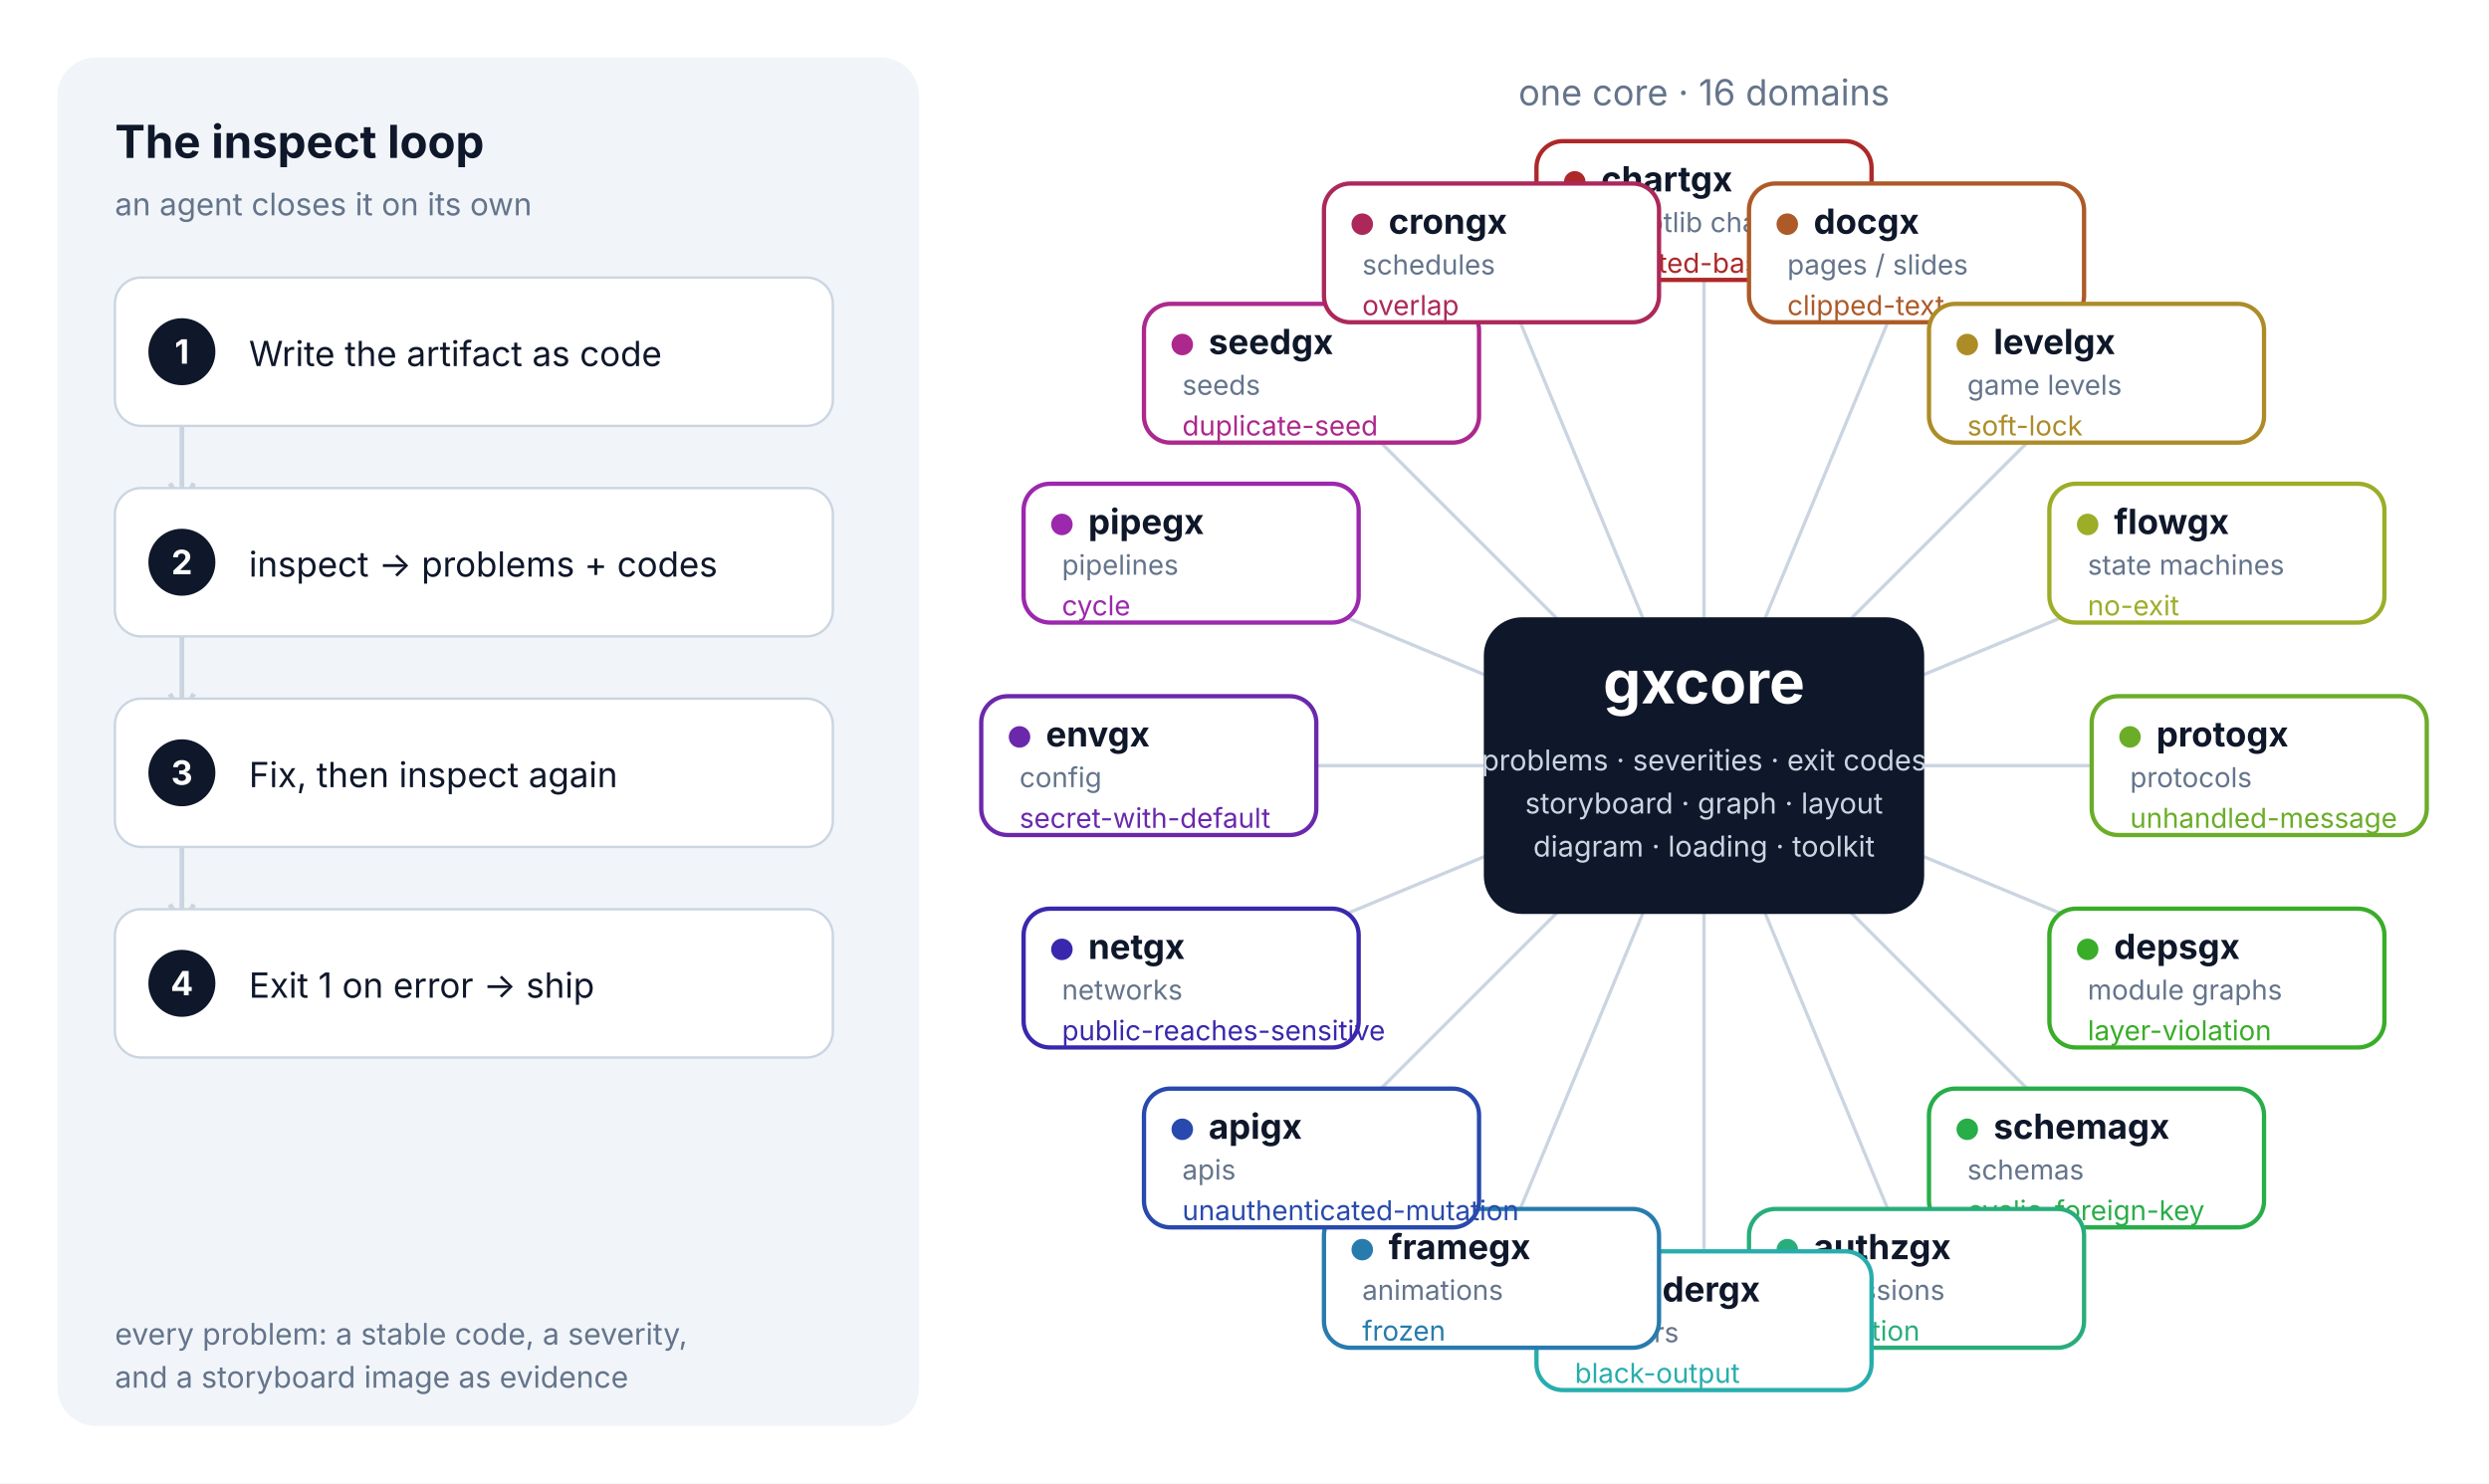
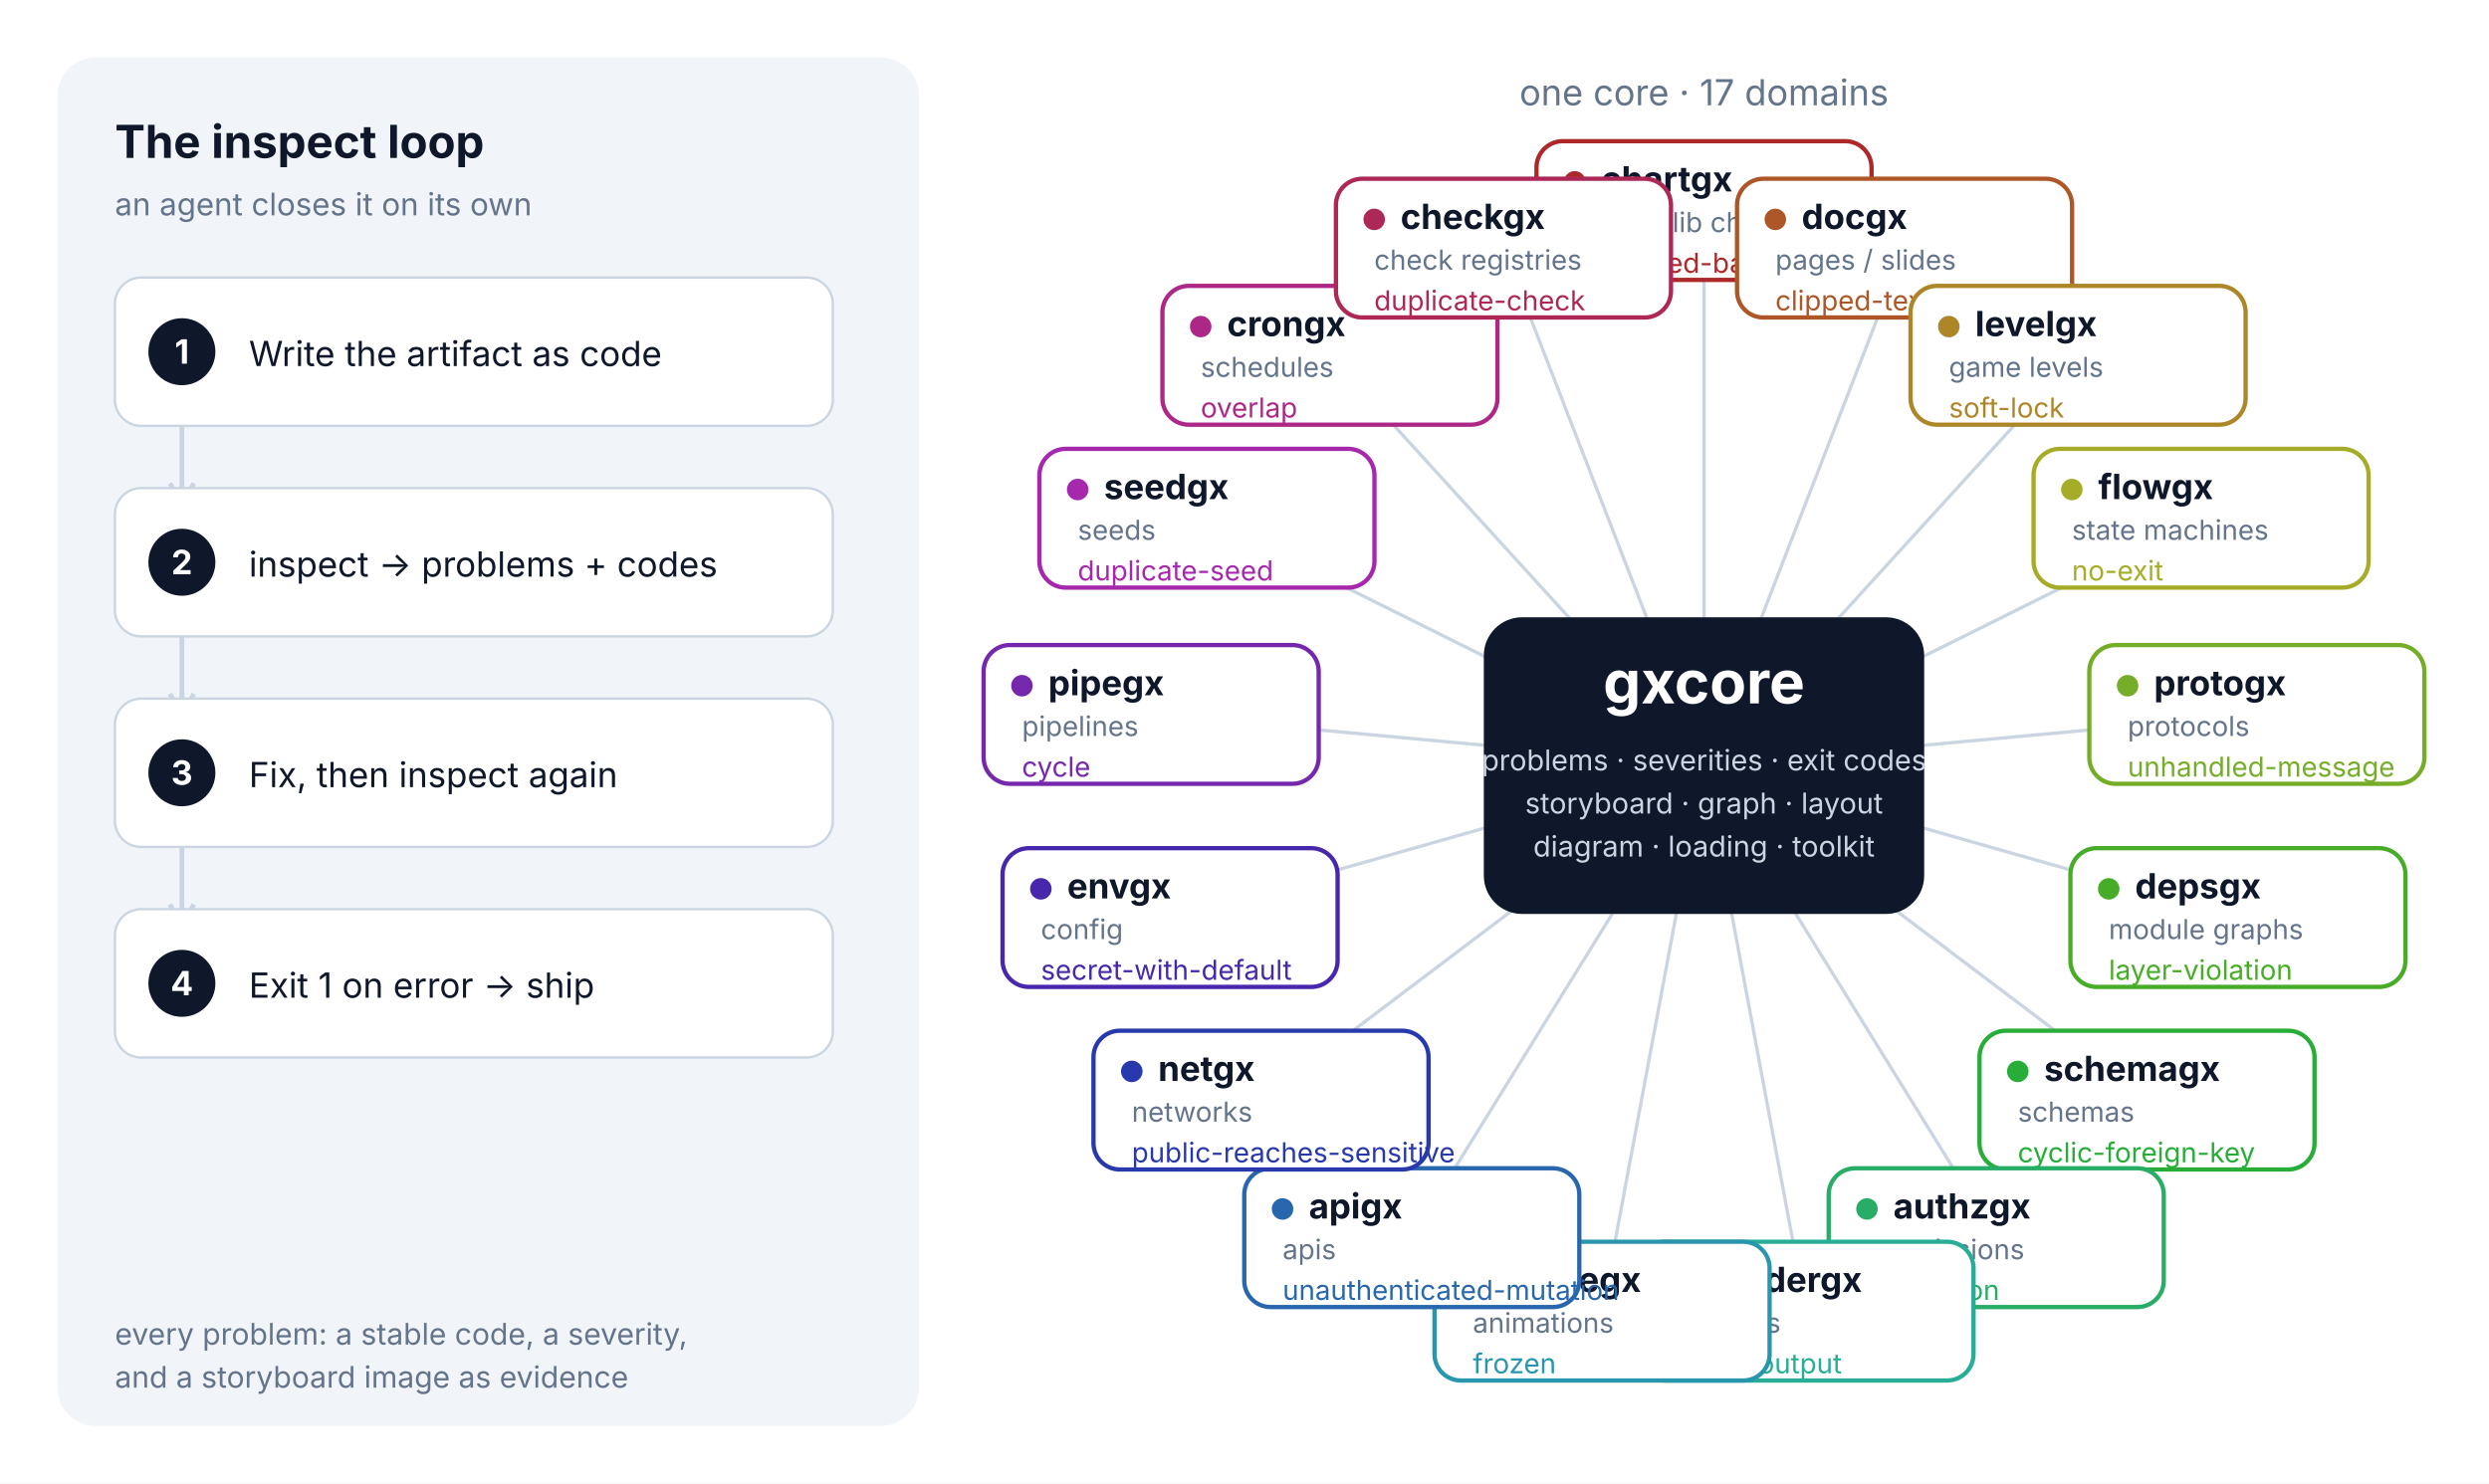
<svg xmlns="http://www.w3.org/2000/svg" width="1040" height="620" viewBox="0 0 1040 620" role="img" aria-labelledby="t d" font-family="Inter,Segoe UI,Helvetica,Arial,sans-serif">
  <rect width="1040" height="620" fill="#ffffff" />
  <rect x="24" y="24" width="360" height="572" rx="16" fill="#f1f5f9" />
  <text x="48" y="66" font-size="19" font-weight="700" fill="#0f172a">The inspect loop</text>
  <text x="48" y="90" font-size="13" fill="#64748b">an agent closes it on its own</text>
  <rect x="48" y="116.0" width="300" height="62" rx="11" fill="#ffffff" stroke="#cbd5e1" />
  <circle cx="76" cy="147.0" r="14" fill="#0f172a" />
  <text x="76" y="152.0" font-size="14" font-weight="700" fill="#ffffff" text-anchor="middle">1</text>
  <text x="104" y="153.0" font-size="14.5" fill="#0f172a">Write the artifact as code</text>
  <line x1="76" y1="178.0" x2="76" y2="204.0" stroke="#cbd5e1" stroke-width="2" />
  <path d="M71 202.0 L76 211.0 L81 202.0" fill="none" stroke="#cbd5e1" stroke-width="2" />
  <rect x="48" y="204.0" width="300" height="62" rx="11" fill="#ffffff" stroke="#cbd5e1" />
  <circle cx="76" cy="235.0" r="14" fill="#0f172a" />
  <text x="76" y="240.0" font-size="14" font-weight="700" fill="#ffffff" text-anchor="middle">2</text>
  <text x="104" y="241.0" font-size="14.5" fill="#0f172a">inspect → problems + codes</text>
  <line x1="76" y1="266.0" x2="76" y2="292.0" stroke="#cbd5e1" stroke-width="2" />
  <path d="M71 290.0 L76 299.0 L81 290.0" fill="none" stroke="#cbd5e1" stroke-width="2" />
  <rect x="48" y="292.0" width="300" height="62" rx="11" fill="#ffffff" stroke="#cbd5e1" />
  <circle cx="76" cy="323.0" r="14" fill="#0f172a" />
  <text x="76" y="328.0" font-size="14" font-weight="700" fill="#ffffff" text-anchor="middle">3</text>
  <text x="104" y="329.0" font-size="14.5" fill="#0f172a">Fix, then inspect again</text>
  <line x1="76" y1="354.0" x2="76" y2="380.0" stroke="#cbd5e1" stroke-width="2" />
  <path d="M71 378.0 L76 387.0 L81 378.0" fill="none" stroke="#cbd5e1" stroke-width="2" />
  <rect x="48" y="380.0" width="300" height="62" rx="11" fill="#ffffff" stroke="#cbd5e1" />
  <circle cx="76" cy="411.0" r="14" fill="#0f172a" />
  <text x="76" y="416.0" font-size="14" font-weight="700" fill="#ffffff" text-anchor="middle">4</text>
  <text x="104" y="417.0" font-size="14.5" fill="#0f172a">Exit 1 on error → ship</text>
  <text x="48" y="562" font-size="12.5" fill="#64748b">every problem: a stable code, a severity,</text>
  <text x="48" y="580" font-size="12.5" fill="#64748b">and a storyboard image as evidence</text>
-   <text x="712" y="44" font-size="15" fill="#64748b" text-anchor="middle">one core · 16 domains</text>
+   <text x="712" y="44" font-size="15" fill="#64748b" text-anchor="middle">one core · 17 domains</text>
  <line x1="712.0" y1="320.0" x2="712.0" y2="88.0" stroke="#cbd5e1" stroke-width="1.4" />
-   <line x1="712.0" y1="320.0" x2="800.8" y2="105.7" stroke="#cbd5e1" stroke-width="1.4" />
-   <line x1="712.0" y1="320.0" x2="876.0" y2="156.0" stroke="#cbd5e1" stroke-width="1.4" />
-   <line x1="712.0" y1="320.0" x2="926.3" y2="231.2" stroke="#cbd5e1" stroke-width="1.4" />
-   <line x1="712.0" y1="320.0" x2="944.0" y2="320.0" stroke="#cbd5e1" stroke-width="1.4" />
-   <line x1="712.0" y1="320.0" x2="926.3" y2="408.8" stroke="#cbd5e1" stroke-width="1.4" />
-   <line x1="712.0" y1="320.0" x2="876.0" y2="484.0" stroke="#cbd5e1" stroke-width="1.4" />
-   <line x1="712.0" y1="320.0" x2="800.8" y2="534.3" stroke="#cbd5e1" stroke-width="1.4" />
-   <line x1="712.0" y1="320.0" x2="712.0" y2="552.0" stroke="#cbd5e1" stroke-width="1.4" />
-   <line x1="712.0" y1="320.0" x2="623.2" y2="534.3" stroke="#cbd5e1" stroke-width="1.4" />
-   <line x1="712.0" y1="320.0" x2="548.0" y2="484.0" stroke="#cbd5e1" stroke-width="1.4" />
-   <line x1="712.0" y1="320.0" x2="497.7" y2="408.8" stroke="#cbd5e1" stroke-width="1.4" />
-   <line x1="712.0" y1="320.0" x2="480.0" y2="320.0" stroke="#cbd5e1" stroke-width="1.4" />
-   <line x1="712.0" y1="320.0" x2="497.7" y2="231.2" stroke="#cbd5e1" stroke-width="1.4" />
-   <line x1="712.0" y1="320.0" x2="548.0" y2="156.0" stroke="#cbd5e1" stroke-width="1.4" />
-   <line x1="712.0" y1="320.0" x2="623.2" y2="105.7" stroke="#cbd5e1" stroke-width="1.4" />
+   <line x1="712.0" y1="320.0" x2="795.8" y2="103.7" stroke="#cbd5e1" stroke-width="1.4" />
+   <line x1="712.0" y1="320.0" x2="868.3" y2="148.5" stroke="#cbd5e1" stroke-width="1.4" />
+   <line x1="712.0" y1="320.0" x2="919.7" y2="216.6" stroke="#cbd5e1" stroke-width="1.4" />
+   <line x1="712.0" y1="320.0" x2="943.0" y2="298.6" stroke="#cbd5e1" stroke-width="1.4" />
+   <line x1="712.0" y1="320.0" x2="935.1" y2="383.5" stroke="#cbd5e1" stroke-width="1.4" />
+   <line x1="712.0" y1="320.0" x2="897.1" y2="459.8" stroke="#cbd5e1" stroke-width="1.4" />
+   <line x1="712.0" y1="320.0" x2="834.1" y2="517.3" stroke="#cbd5e1" stroke-width="1.4" />
+   <line x1="712.0" y1="320.0" x2="754.6" y2="548.0" stroke="#cbd5e1" stroke-width="1.4" />
+   <line x1="712.0" y1="320.0" x2="669.4" y2="548.0" stroke="#cbd5e1" stroke-width="1.4" />
+   <line x1="712.0" y1="320.0" x2="589.9" y2="517.3" stroke="#cbd5e1" stroke-width="1.4" />
+   <line x1="712.0" y1="320.0" x2="526.9" y2="459.8" stroke="#cbd5e1" stroke-width="1.4" />
+   <line x1="712.0" y1="320.0" x2="488.9" y2="383.5" stroke="#cbd5e1" stroke-width="1.4" />
+   <line x1="712.0" y1="320.0" x2="481.0" y2="298.6" stroke="#cbd5e1" stroke-width="1.4" />
+   <line x1="712.0" y1="320.0" x2="504.3" y2="216.6" stroke="#cbd5e1" stroke-width="1.4" />
+   <line x1="712.0" y1="320.0" x2="555.7" y2="148.5" stroke="#cbd5e1" stroke-width="1.4" />
+   <line x1="712.0" y1="320.0" x2="628.2" y2="103.7" stroke="#cbd5e1" stroke-width="1.4" />
  <rect x="620" y="258" width="184" height="124" rx="16" fill="#0f172a" />
  <text x="712" y="294" font-size="25" font-weight="700" fill="#ffffff" text-anchor="middle">gxcore</text>
  <text x="712" y="322" font-size="12" fill="#cbd5e1" text-anchor="middle">problems · severities · exit codes</text>
  <text x="712" y="340" font-size="12" fill="#cbd5e1" text-anchor="middle">storyboard · graph · layout</text>
  <text x="712" y="358" font-size="12" fill="#cbd5e1" text-anchor="middle">diagram · loading · toolkit</text>
  <rect x="642.0" y="59.0" width="140.0" height="58.0" rx="11" fill="#ffffff" stroke="#ad2828" stroke-width="1.8" />
  <circle cx="658.0" cy="76.0" r="4.5" fill="#ad2828" />
  <text x="669.0" y="80.0" font-size="14.5" font-weight="700" fill="#0f172a">chartgx</text>
  <text x="658.0" y="97.0" font-size="11.5" fill="#64748b">matplotlib charts</text>
  <text x="658.0" y="114.0" font-size="11.5" fill="#ad2828">truncated-baseline</text>
-   <rect x="730.8" y="76.7" width="140.0" height="58.0" rx="11" fill="#ffffff" stroke="#ad5a28" stroke-width="1.8" />
-   <circle cx="746.8" cy="93.7" r="4.5" fill="#ad5a28" />
-   <text x="757.8" y="97.7" font-size="14.5" font-weight="700" fill="#0f172a">docgx</text>
-   <text x="746.8" y="114.7" font-size="11.5" fill="#64748b">pages / slides</text>
-   <text x="746.8" y="131.7" font-size="11.5" fill="#ad5a28">clipped-text</text>
-   <rect x="806.0" y="127.0" width="140.0" height="58.0" rx="11" fill="#ffffff" stroke="#ad8c28" stroke-width="1.8" />
-   <circle cx="822.0" cy="144.0" r="4.5" fill="#ad8c28" />
-   <text x="833.0" y="148.0" font-size="14.5" font-weight="700" fill="#0f172a">levelgx</text>
-   <text x="822.0" y="165.0" font-size="11.5" fill="#64748b">game levels</text>
-   <text x="822.0" y="182.0" font-size="11.5" fill="#ad8c28">soft-lock</text>
-   <rect x="856.3" y="202.2" width="140.0" height="58.0" rx="11" fill="#ffffff" stroke="#9cad28" stroke-width="1.8" />
-   <circle cx="872.3" cy="219.2" r="4.5" fill="#9cad28" />
-   <text x="883.3" y="223.2" font-size="14.5" font-weight="700" fill="#0f172a">flowgx</text>
-   <text x="872.3" y="240.2" font-size="11.5" fill="#64748b">state machines</text>
-   <text x="872.3" y="257.2" font-size="11.5" fill="#9cad28">no-exit</text>
-   <rect x="874.0" y="291.0" width="140.0" height="58.0" rx="11" fill="#ffffff" stroke="#6bad28" stroke-width="1.8" />
-   <circle cx="890.0" cy="308.0" r="4.5" fill="#6bad28" />
-   <text x="901.0" y="312.0" font-size="14.5" font-weight="700" fill="#0f172a">protogx</text>
-   <text x="890.0" y="329.0" font-size="11.5" fill="#64748b">protocols</text>
-   <text x="890.0" y="346.0" font-size="11.5" fill="#6bad28">unhandled-message</text>
-   <rect x="856.3" y="379.8" width="140.0" height="58.0" rx="11" fill="#ffffff" stroke="#39ad28" stroke-width="1.8" />
-   <circle cx="872.3" cy="396.8" r="4.5" fill="#39ad28" />
-   <text x="883.3" y="400.8" font-size="14.5" font-weight="700" fill="#0f172a">depsgx</text>
-   <text x="872.3" y="417.8" font-size="11.5" fill="#64748b">module graphs</text>
-   <text x="872.3" y="434.8" font-size="11.5" fill="#39ad28">layer-violation</text>
-   <rect x="806.0" y="455.0" width="140.0" height="58.0" rx="11" fill="#ffffff" stroke="#28ad49" stroke-width="1.8" />
-   <circle cx="822.0" cy="472.0" r="4.5" fill="#28ad49" />
-   <text x="833.0" y="476.0" font-size="14.5" font-weight="700" fill="#0f172a">schemagx</text>
-   <text x="822.0" y="493.0" font-size="11.5" fill="#64748b">schemas</text>
-   <text x="822.0" y="510.0" font-size="11.5" fill="#28ad49">cyclic-foreign-key</text>
-   <rect x="730.8" y="505.3" width="140.0" height="58.0" rx="11" fill="#ffffff" stroke="#28ad7b" stroke-width="1.8" />
-   <circle cx="746.8" cy="522.3" r="4.5" fill="#28ad7b" />
-   <text x="757.8" y="526.3" font-size="14.5" font-weight="700" fill="#0f172a">authzgx</text>
-   <text x="746.8" y="543.3" font-size="11.5" fill="#64748b">permissions</text>
-   <text x="746.8" y="560.3" font-size="11.5" fill="#28ad7b">escalation</text>
-   <rect x="642.0" y="523.0" width="140.0" height="58.0" rx="11" fill="#ffffff" stroke="#28adad" stroke-width="1.8" />
-   <circle cx="658.0" cy="540.0" r="4.5" fill="#28adad" />
-   <text x="669.0" y="544.0" font-size="14.5" font-weight="700" fill="#0f172a">shadergx</text>
-   <text x="658.0" y="561.0" font-size="11.5" fill="#64748b">shaders</text>
-   <text x="658.0" y="578.0" font-size="11.5" fill="#28adad">black-output</text>
-   <rect x="553.2" y="505.3" width="140.0" height="58.0" rx="11" fill="#ffffff" stroke="#287bad" stroke-width="1.8" />
-   <circle cx="569.2" cy="522.3" r="4.5" fill="#287bad" />
-   <text x="580.2" y="526.3" font-size="14.5" font-weight="700" fill="#0f172a">framegx</text>
-   <text x="569.2" y="543.3" font-size="11.5" fill="#64748b">animations</text>
-   <text x="569.2" y="560.3" font-size="11.5" fill="#287bad">frozen</text>
-   <rect x="478.0" y="455.0" width="140.0" height="58.0" rx="11" fill="#ffffff" stroke="#2849ad" stroke-width="1.8" />
-   <circle cx="494.0" cy="472.0" r="4.5" fill="#2849ad" />
-   <text x="505.0" y="476.0" font-size="14.5" font-weight="700" fill="#0f172a">apigx</text>
-   <text x="494.0" y="493.0" font-size="11.5" fill="#64748b">apis</text>
-   <text x="494.0" y="510.0" font-size="11.5" fill="#2849ad">unauthenticated-mutation</text>
-   <rect x="427.7" y="379.8" width="140.0" height="58.0" rx="11" fill="#ffffff" stroke="#3928ad" stroke-width="1.8" />
-   <circle cx="443.7" cy="396.8" r="4.5" fill="#3928ad" />
-   <text x="454.7" y="400.8" font-size="14.5" font-weight="700" fill="#0f172a">netgx</text>
-   <text x="443.7" y="417.8" font-size="11.5" fill="#64748b">networks</text>
-   <text x="443.7" y="434.8" font-size="11.5" fill="#3928ad">public-reaches-sensitive</text>
-   <rect x="410.0" y="291.0" width="140.0" height="58.0" rx="11" fill="#ffffff" stroke="#6b28ad" stroke-width="1.8" />
-   <circle cx="426.0" cy="308.0" r="4.5" fill="#6b28ad" />
-   <text x="437.0" y="312.0" font-size="14.5" font-weight="700" fill="#0f172a">envgx</text>
-   <text x="426.0" y="329.0" font-size="11.5" fill="#64748b">config</text>
-   <text x="426.0" y="346.0" font-size="11.5" fill="#6b28ad">secret-with-default</text>
-   <rect x="427.7" y="202.2" width="140.0" height="58.0" rx="11" fill="#ffffff" stroke="#9c28ad" stroke-width="1.8" />
-   <circle cx="443.7" cy="219.2" r="4.5" fill="#9c28ad" />
-   <text x="454.7" y="223.2" font-size="14.5" font-weight="700" fill="#0f172a">pipegx</text>
-   <text x="443.7" y="240.2" font-size="11.5" fill="#64748b">pipelines</text>
-   <text x="443.7" y="257.2" font-size="11.5" fill="#9c28ad">cycle</text>
-   <rect x="478.0" y="127.0" width="140.0" height="58.0" rx="11" fill="#ffffff" stroke="#ad288c" stroke-width="1.8" />
-   <circle cx="494.0" cy="144.0" r="4.5" fill="#ad288c" />
-   <text x="505.0" y="148.0" font-size="14.5" font-weight="700" fill="#0f172a">seedgx</text>
-   <text x="494.0" y="165.0" font-size="11.5" fill="#64748b">seeds</text>
-   <text x="494.0" y="182.0" font-size="11.5" fill="#ad288c">duplicate-seed</text>
-   <rect x="553.2" y="76.7" width="140.0" height="58.0" rx="11" fill="#ffffff" stroke="#ad285a" stroke-width="1.8" />
-   <circle cx="569.2" cy="93.7" r="4.5" fill="#ad285a" />
-   <text x="580.2" y="97.7" font-size="14.5" font-weight="700" fill="#0f172a">crongx</text>
-   <text x="569.2" y="114.7" font-size="11.5" fill="#64748b">schedules</text>
-   <text x="569.2" y="131.7" font-size="11.5" fill="#ad285a">overlap</text>
+   <rect x="725.8" y="74.7" width="140.0" height="58.0" rx="11" fill="#ffffff" stroke="#ad5728" stroke-width="1.8" />
+   <circle cx="741.8" cy="91.7" r="4.5" fill="#ad5728" />
+   <text x="752.8" y="95.7" font-size="14.5" font-weight="700" fill="#0f172a">docgx</text>
+   <text x="741.8" y="112.7" font-size="11.5" fill="#64748b">pages / slides</text>
+   <text x="741.8" y="129.7" font-size="11.5" fill="#ad5728">clipped-text</text>
+   <rect x="798.3" y="119.5" width="140.0" height="58.0" rx="11" fill="#ffffff" stroke="#ad8628" stroke-width="1.8" />
+   <circle cx="814.3" cy="136.5" r="4.5" fill="#ad8628" />
+   <text x="825.3" y="140.5" font-size="14.5" font-weight="700" fill="#0f172a">levelgx</text>
+   <text x="814.3" y="157.5" font-size="11.5" fill="#64748b">game levels</text>
+   <text x="814.3" y="174.5" font-size="11.5" fill="#ad8628">soft-lock</text>
+   <rect x="849.7" y="187.6" width="140.0" height="58.0" rx="11" fill="#ffffff" stroke="#a5ad28" stroke-width="1.8" />
+   <circle cx="865.7" cy="204.6" r="4.5" fill="#a5ad28" />
+   <text x="876.7" y="208.6" font-size="14.5" font-weight="700" fill="#0f172a">flowgx</text>
+   <text x="865.7" y="225.6" font-size="11.5" fill="#64748b">state machines</text>
+   <text x="865.7" y="242.6" font-size="11.5" fill="#a5ad28">no-exit</text>
+   <rect x="873.0" y="269.6" width="140.0" height="58.0" rx="11" fill="#ffffff" stroke="#76ad28" stroke-width="1.8" />
+   <circle cx="889.0" cy="286.6" r="4.5" fill="#76ad28" />
+   <text x="900.0" y="290.6" font-size="14.5" font-weight="700" fill="#0f172a">protogx</text>
+   <text x="889.0" y="307.6" font-size="11.5" fill="#64748b">protocols</text>
+   <text x="889.0" y="324.6" font-size="11.5" fill="#76ad28">unhandled-message</text>
+   <rect x="865.1" y="354.5" width="140.0" height="58.0" rx="11" fill="#ffffff" stroke="#47ad28" stroke-width="1.8" />
+   <circle cx="881.1" cy="371.5" r="4.5" fill="#47ad28" />
+   <text x="892.1" y="375.5" font-size="14.5" font-weight="700" fill="#0f172a">depsgx</text>
+   <text x="881.1" y="392.5" font-size="11.5" fill="#64748b">module graphs</text>
+   <text x="881.1" y="409.5" font-size="11.5" fill="#47ad28">layer-violation</text>
+   <rect x="827.1" y="430.8" width="140.0" height="58.0" rx="11" fill="#ffffff" stroke="#28ad38" stroke-width="1.8" />
+   <circle cx="843.1" cy="447.8" r="4.5" fill="#28ad38" />
+   <text x="854.1" y="451.8" font-size="14.5" font-weight="700" fill="#0f172a">schemagx</text>
+   <text x="843.1" y="468.8" font-size="11.5" fill="#64748b">schemas</text>
+   <text x="843.1" y="485.8" font-size="11.5" fill="#28ad38">cyclic-foreign-key</text>
+   <rect x="764.1" y="488.3" width="140.0" height="58.0" rx="11" fill="#ffffff" stroke="#28ad67" stroke-width="1.8" />
+   <circle cx="780.1" cy="505.3" r="4.5" fill="#28ad67" />
+   <text x="791.1" y="509.3" font-size="14.5" font-weight="700" fill="#0f172a">authzgx</text>
+   <text x="780.1" y="526.3" font-size="11.5" fill="#64748b">permissions</text>
+   <text x="780.1" y="543.3" font-size="11.5" fill="#28ad67">escalation</text>
+   <rect x="684.6" y="519.0" width="140.0" height="58.0" rx="11" fill="#ffffff" stroke="#28ad96" stroke-width="1.8" />
+   <circle cx="700.6" cy="536.0" r="4.5" fill="#28ad96" />
+   <text x="711.6" y="540.0" font-size="14.5" font-weight="700" fill="#0f172a">shadergx</text>
+   <text x="700.6" y="557.0" font-size="11.5" fill="#64748b">shaders</text>
+   <text x="700.6" y="574.0" font-size="11.5" fill="#28ad96">black-output</text>
+   <rect x="599.4" y="519.0" width="140.0" height="58.0" rx="11" fill="#ffffff" stroke="#2896ad" stroke-width="1.8" />
+   <circle cx="615.4" cy="536.0" r="4.5" fill="#2896ad" />
+   <text x="626.4" y="540.0" font-size="14.5" font-weight="700" fill="#0f172a">framegx</text>
+   <text x="615.4" y="557.0" font-size="11.5" fill="#64748b">animations</text>
+   <text x="615.4" y="574.0" font-size="11.5" fill="#2896ad">frozen</text>
+   <rect x="519.9" y="488.3" width="140.0" height="58.0" rx="11" fill="#ffffff" stroke="#2867ad" stroke-width="1.8" />
+   <circle cx="535.9" cy="505.3" r="4.5" fill="#2867ad" />
+   <text x="546.9" y="509.3" font-size="14.5" font-weight="700" fill="#0f172a">apigx</text>
+   <text x="535.9" y="526.3" font-size="11.5" fill="#64748b">apis</text>
+   <text x="535.9" y="543.3" font-size="11.5" fill="#2867ad">unauthenticated-mutation</text>
+   <rect x="456.9" y="430.8" width="140.0" height="58.0" rx="11" fill="#ffffff" stroke="#2838ad" stroke-width="1.8" />
+   <circle cx="472.9" cy="447.8" r="4.5" fill="#2838ad" />
+   <text x="483.9" y="451.8" font-size="14.5" font-weight="700" fill="#0f172a">netgx</text>
+   <text x="472.9" y="468.8" font-size="11.5" fill="#64748b">networks</text>
+   <text x="472.9" y="485.8" font-size="11.5" fill="#2838ad">public-reaches-sensitive</text>
+   <rect x="418.9" y="354.5" width="140.0" height="58.0" rx="11" fill="#ffffff" stroke="#4728ad" stroke-width="1.8" />
+   <circle cx="434.9" cy="371.5" r="4.5" fill="#4728ad" />
+   <text x="445.9" y="375.5" font-size="14.5" font-weight="700" fill="#0f172a">envgx</text>
+   <text x="434.9" y="392.5" font-size="11.5" fill="#64748b">config</text>
+   <text x="434.9" y="409.5" font-size="11.5" fill="#4728ad">secret-with-default</text>
+   <rect x="411.0" y="269.6" width="140.0" height="58.0" rx="11" fill="#ffffff" stroke="#7628ad" stroke-width="1.8" />
+   <circle cx="427.0" cy="286.6" r="4.5" fill="#7628ad" />
+   <text x="438.0" y="290.6" font-size="14.5" font-weight="700" fill="#0f172a">pipegx</text>
+   <text x="427.0" y="307.6" font-size="11.5" fill="#64748b">pipelines</text>
+   <text x="427.0" y="324.6" font-size="11.5" fill="#7628ad">cycle</text>
+   <rect x="434.3" y="187.6" width="140.0" height="58.0" rx="11" fill="#ffffff" stroke="#a528ad" stroke-width="1.8" />
+   <circle cx="450.3" cy="204.6" r="4.5" fill="#a528ad" />
+   <text x="461.3" y="208.6" font-size="14.5" font-weight="700" fill="#0f172a">seedgx</text>
+   <text x="450.3" y="225.6" font-size="11.5" fill="#64748b">seeds</text>
+   <text x="450.3" y="242.6" font-size="11.5" fill="#a528ad">duplicate-seed</text>
+   <rect x="485.7" y="119.5" width="140.0" height="58.0" rx="11" fill="#ffffff" stroke="#ad2886" stroke-width="1.8" />
+   <circle cx="501.7" cy="136.5" r="4.5" fill="#ad2886" />
+   <text x="512.7" y="140.5" font-size="14.5" font-weight="700" fill="#0f172a">crongx</text>
+   <text x="501.7" y="157.5" font-size="11.5" fill="#64748b">schedules</text>
+   <text x="501.7" y="174.5" font-size="11.5" fill="#ad2886">overlap</text>
+   <rect x="558.2" y="74.7" width="140.0" height="58.0" rx="11" fill="#ffffff" stroke="#ad2857" stroke-width="1.8" />
+   <circle cx="574.2" cy="91.7" r="4.5" fill="#ad2857" />
+   <text x="585.2" y="95.7" font-size="14.5" font-weight="700" fill="#0f172a">checkgx</text>
+   <text x="574.2" y="112.7" font-size="11.5" fill="#64748b">check registries</text>
+   <text x="574.2" y="129.7" font-size="11.5" fill="#ad2857">duplicate-check</text>
</svg>
